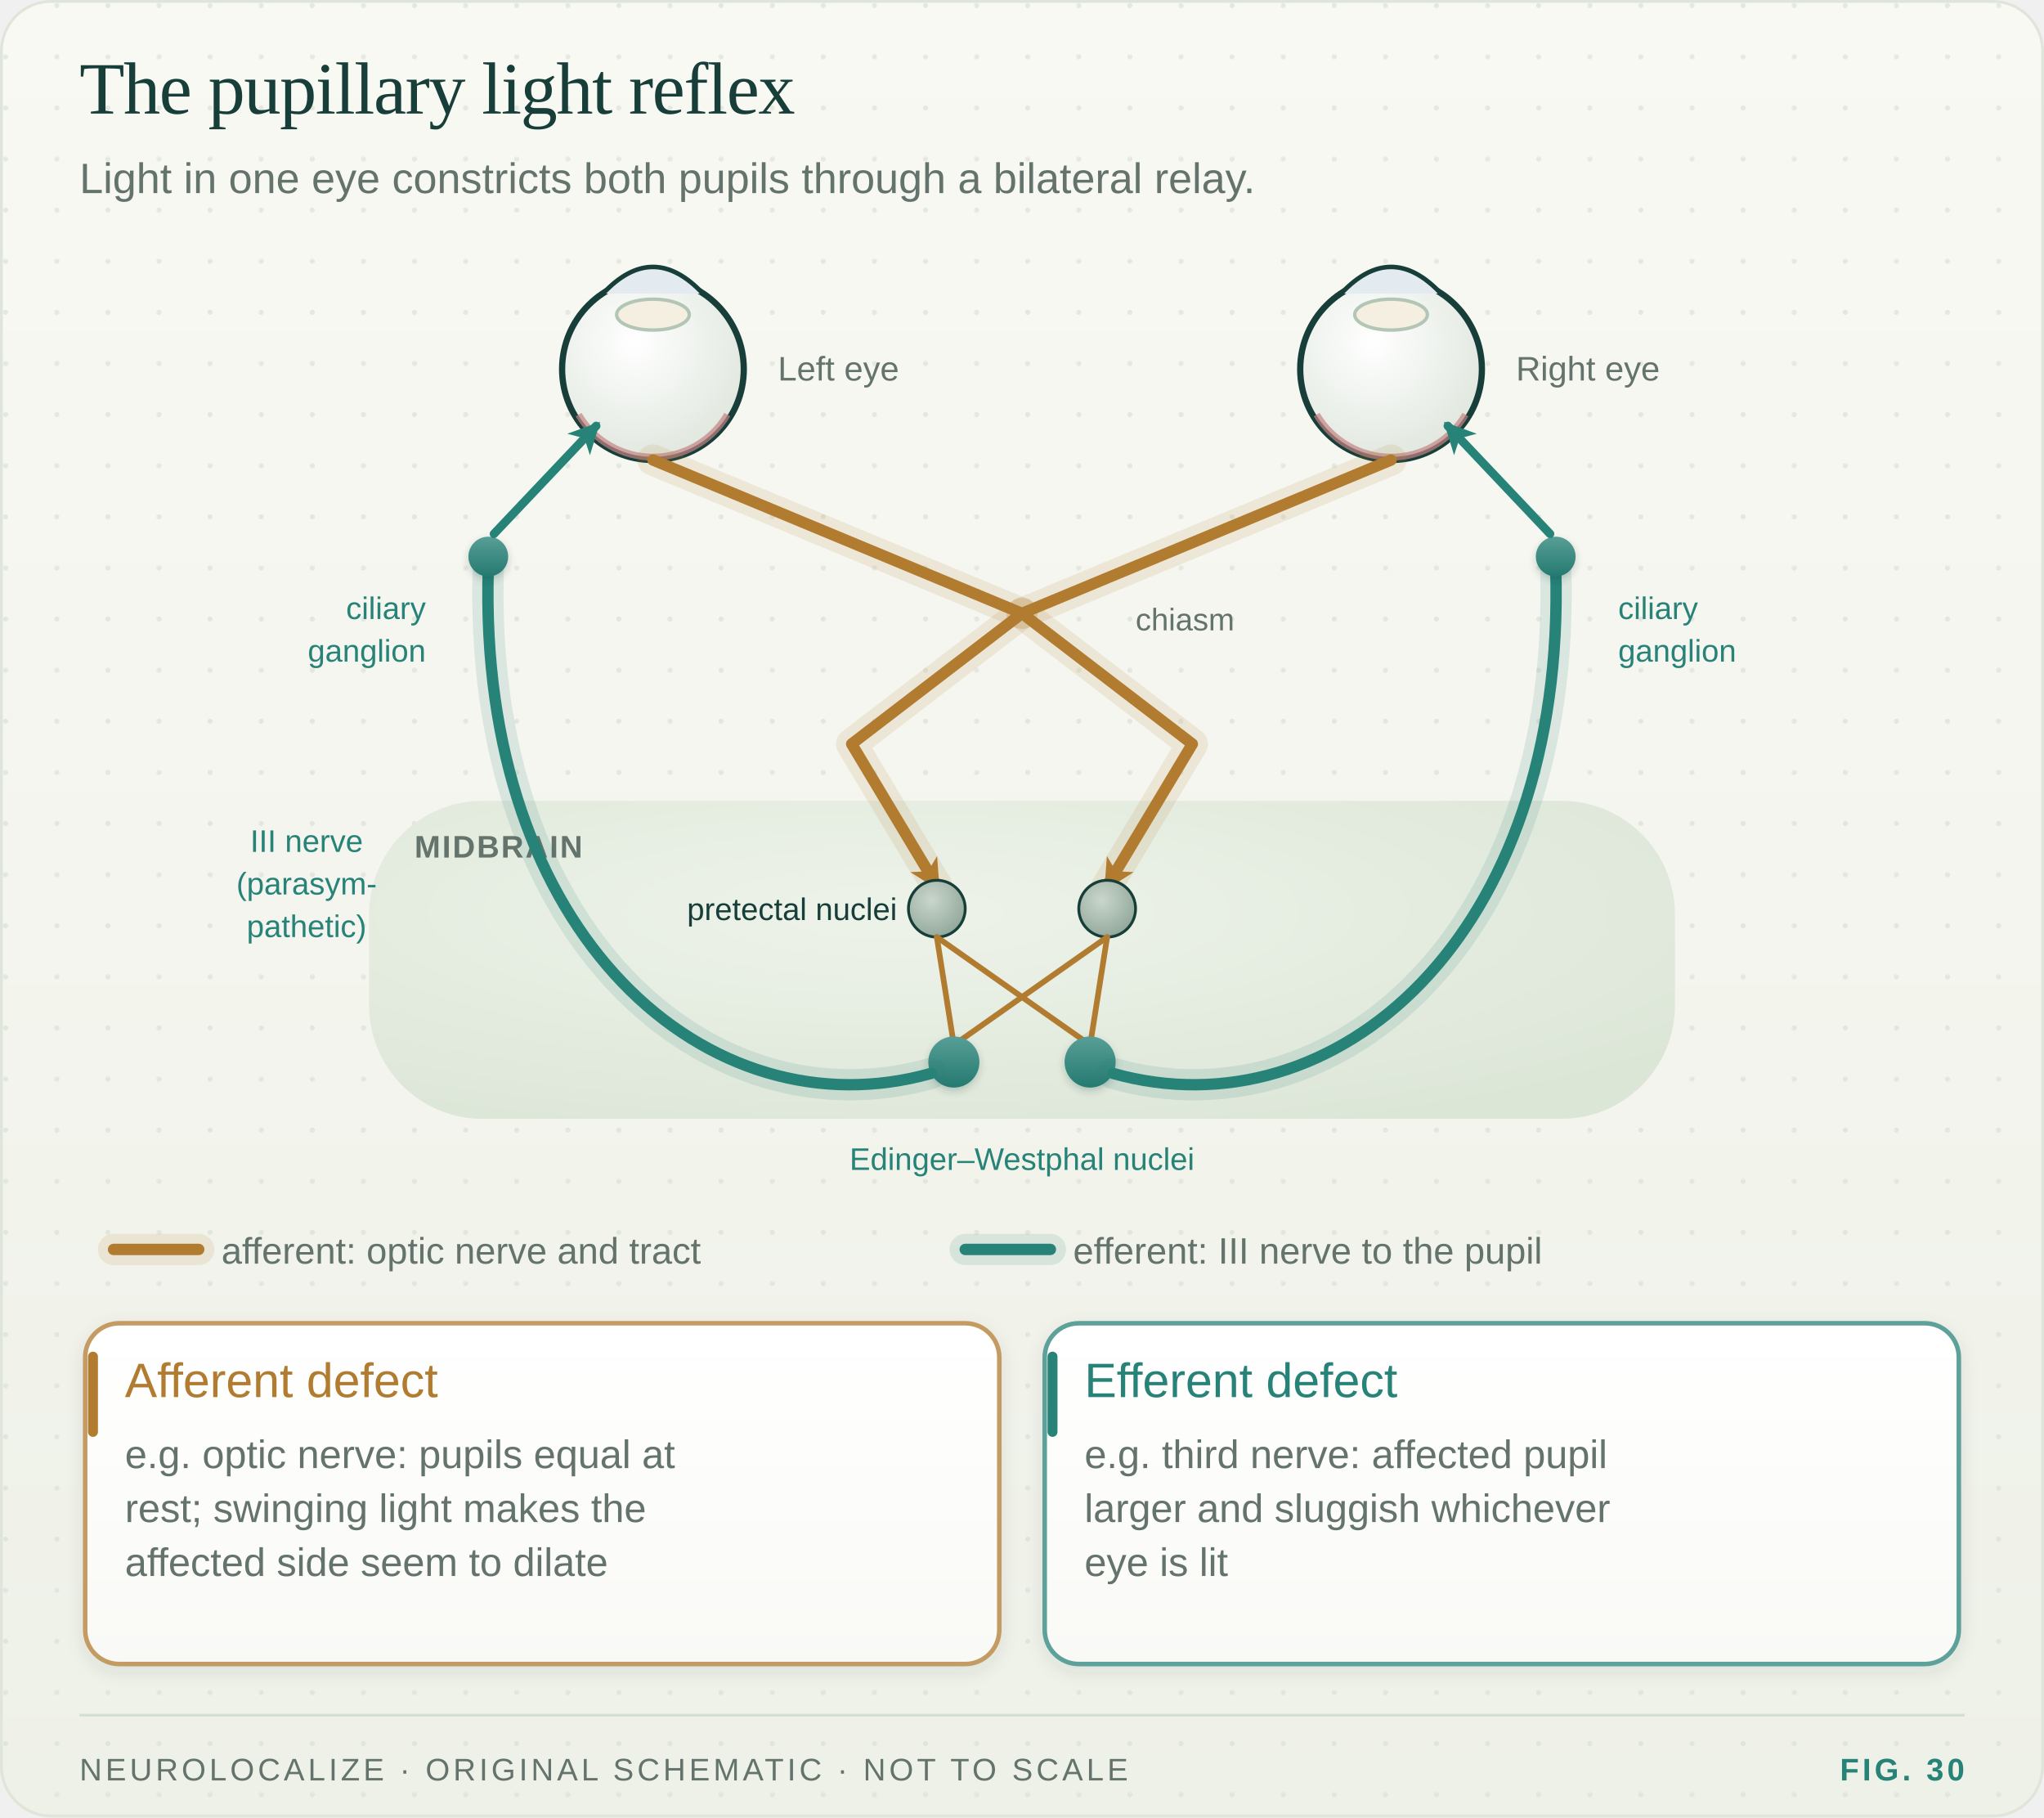
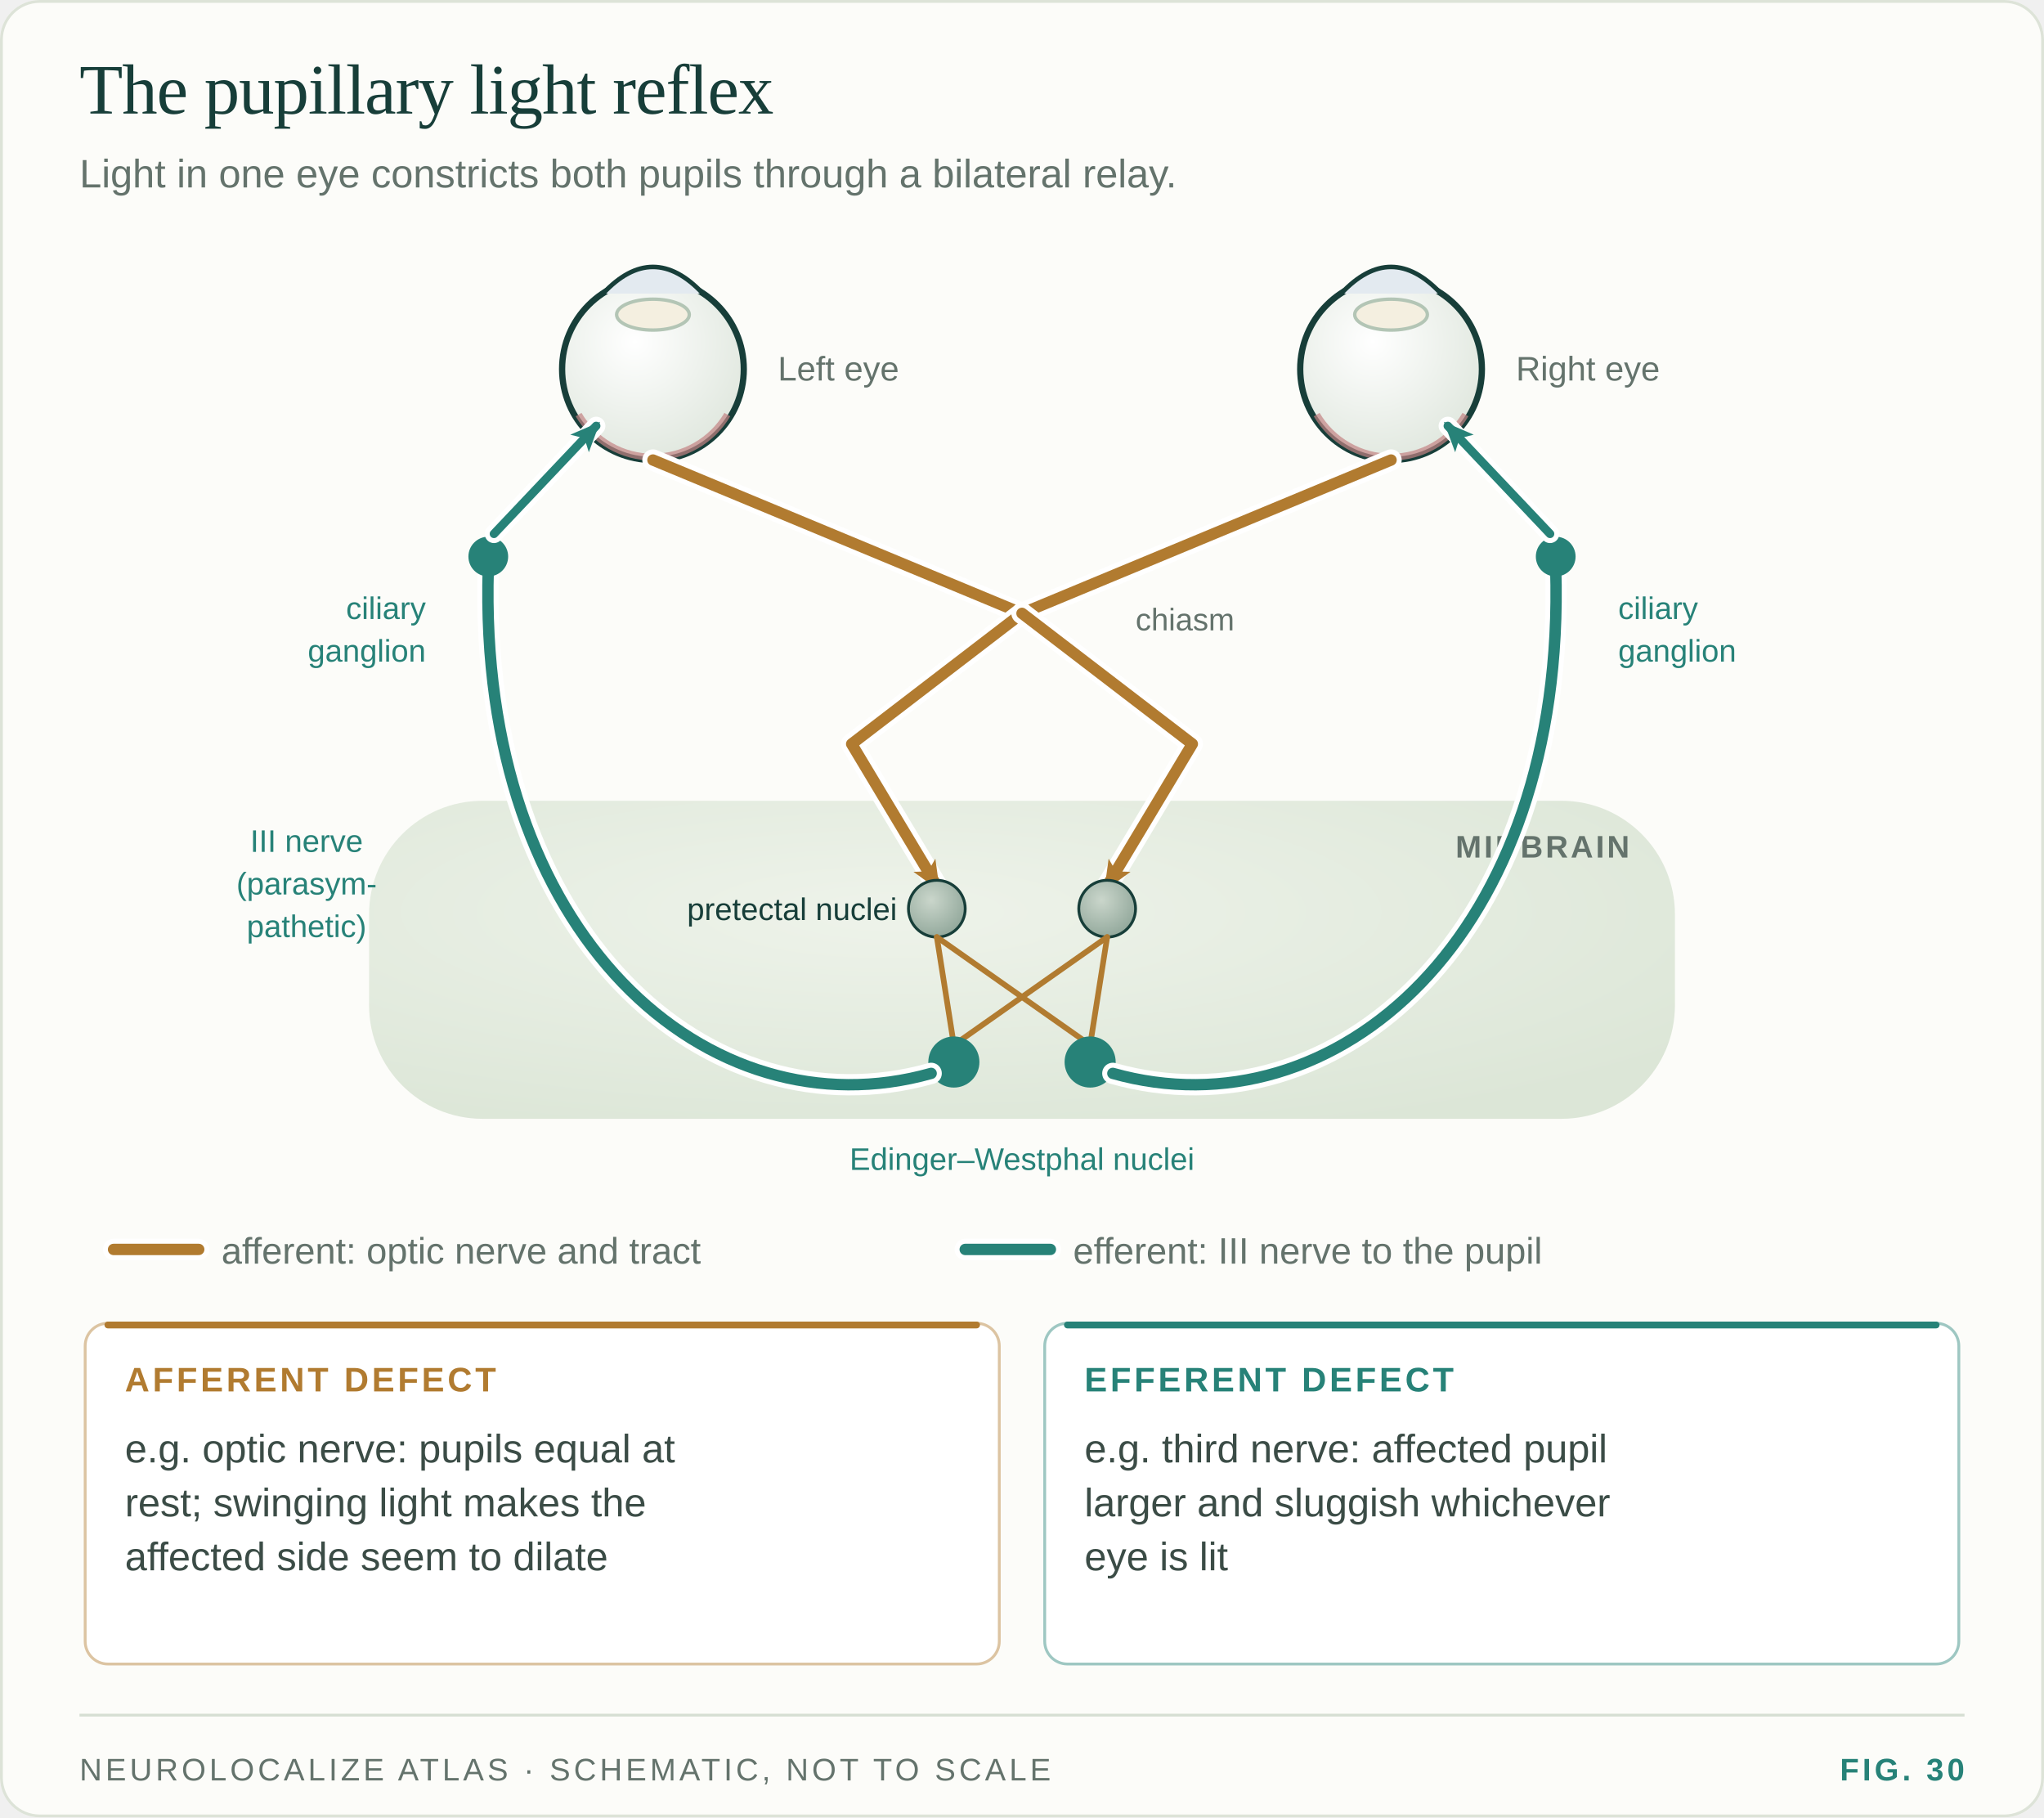
<svg xmlns="http://www.w3.org/2000/svg" width="720" height="640" viewBox="0 0 720 640" role="img">
  <defs>
    <linearGradient id="bg" x1="0" y1="0" x2="0" y2="1">
      <stop offset="0" stop-color="#f9f9f4" />
      <stop offset="1" stop-color="#eef1e8" />
    </linearGradient>
    <linearGradient id="card" x1="0" y1="0" x2="0" y2="1">
      <stop offset="0" stop-color="#ffffff" />
      <stop offset="1" stop-color="#f9faf6" />
    </linearGradient>
    <pattern id="dots" width="18" height="18" patternUnits="userSpaceOnUse">
      <circle cx="2" cy="2" r=".9" fill="#d3dbcf" />
    </pattern>
    <filter id="shadow" x="-10%" y="-10%" width="120%" height="130%">
      <feDropShadow dx="0" dy="2" stdDeviation="3" flood-color="#173e39" flood-opacity=".09" />
    </filter>
    <filter id="lift" x="-40%" y="-40%" width="180%" height="190%">
      <feDropShadow dx="0" dy="1.2" stdDeviation="1.4" flood-color="#173e39" flood-opacity=".22" />
    </filter>
    <radialGradient id="reef3eadce6d7" cx=".4" cy=".35" r=".75">
      <stop offset="0" stop-color="#eef3ea" />
      <stop offset="1" stop-color="#dce6d7" />
    </radialGradient>
    <radialGradient id="rffffffdde5db" cx=".4" cy=".35" r=".75">
      <stop offset="0" stop-color="#ffffff" />
      <stop offset="1" stop-color="#dde5db" />
    </radialGradient>
-     <marker id="arrow-b17b30" markerUnits="userSpaceOnUse" markerWidth="16" markerHeight="16" refX="11" refY="8" orient="auto">
-       <path d="M2 2.5L13 8L2 13.5L5 8Z" fill="#b17b30" />
+     <marker id="arrow-b17b30" markerUnits="userSpaceOnUse" markerWidth="14" markerHeight="14" refX="10" refY="7" orient="auto">
+       <path d="M1.5 2.5L12 7L1.5 11.5L4 7Z" fill="#b17b30" />
    </marker>
    <radialGradient id="rcad6cb8ca396" cx=".4" cy=".35" r=".75">
      <stop offset="0" stop-color="#cad6cb" />
      <stop offset="1" stop-color="#8ca396" />
    </radialGradient>
-     <linearGradient id="g278278" x1="0" y1="0" x2="0" y2="1">
-       <stop offset="0" stop-color="#579e96" />
-       <stop offset="1" stop-color="#257a70" />
-     </linearGradient>
-     <marker id="arrow-278278" markerUnits="userSpaceOnUse" markerWidth="16" markerHeight="16" refX="11" refY="8" orient="auto">
-       <path d="M2 2.5L13 8L2 13.5L5 8Z" fill="#278278" />
+     <marker id="arrow-278278" markerUnits="userSpaceOnUse" markerWidth="14" markerHeight="14" refX="10" refY="7" orient="auto">
+       <path d="M1.5 2.5L12 7L1.5 11.5L4 7Z" fill="#278278" />
    </marker>
  </defs>
-   <rect width="720" height="640" rx="18" fill="url(#bg)" />
-   <rect width="720" height="640" rx="18" fill="url(#dots)" opacity=".55" />
-   <rect x=".5" y=".5" width="719" height="639" rx="17.5" fill="none" stroke="#dfe5da" />
+   <rect width="720" height="640" rx="14" fill="#fcfcf9" />
+   <rect x=".5" y=".5" width="719" height="639" rx="13.5" fill="none" stroke="#dde3d8" />
  <g font-family="Arial,Helvetica,sans-serif">
-     <text x="28" y="40" font-size="26" fill="#173e39" font-family="Georgia,'Times New Roman',serif" letter-spacing="-.4">The pupillary light reflex</text>
-     <text x="28" y="68" font-size="15" fill="#64736c" text-anchor="start">Light in one eye constricts both pupils through a bilateral relay.</text>
+     <text x="28" y="40" font-size="25" fill="#173e39" font-family="Georgia,'Times New Roman',serif" letter-spacing="-.3">The pupillary light reflex</text>
+     <text x="28" y="66" font-size="14" fill="#64736c" text-anchor="start">Light in one eye constricts both pupils through a bilateral relay.</text>
    <rect x="130" y="282" width="460" height="112" rx="40" fill="url(#reef3eadce6d7)" />
-     <text x="146" y="302" font-size="11" fill="#64736c" text-anchor="start" font-weight="700" letter-spacing=".6">MIDBRAIN</text>
+     <text x="574" y="302" font-size="11" fill="#64736c" text-anchor="end" font-weight="700" letter-spacing=".9">MIDBRAIN</text>
    <circle cx="230" cy="130" r="32" fill="url(#rffffffdde5db)" stroke="#173e39" stroke-width="2.2" />
    <path d="M212.4 103.4Q230 84.6 247.6 103.4" fill="#e3eaf0" stroke="#173e39" stroke-width="1.6" />
    <ellipse cx="230" cy="110.8" rx="12.8" ry="5.44" fill="#f4efe0" stroke="#b3c5b5" stroke-width="1.2" />
    <path d="M203.8 146.0A30.4 30.4 0 0 0 256.2 146.0" fill="none" stroke="#c38383" stroke-width="2.4" stroke-opacity=".7" />
    <text x="274" y="134" font-size="12" fill="#64736c" text-anchor="start">Left eye</text>
    <circle cx="490" cy="130" r="32" fill="url(#rffffffdde5db)" stroke="#173e39" stroke-width="2.2" />
    <path d="M472.4 103.4Q490 84.6 507.6 103.4" fill="#e3eaf0" stroke="#173e39" stroke-width="1.6" />
    <ellipse cx="490" cy="110.8" rx="12.8" ry="5.44" fill="#f4efe0" stroke="#b3c5b5" stroke-width="1.2" />
    <path d="M463.8 146.0A30.4 30.4 0 0 0 516.2 146.0" fill="none" stroke="#c38383" stroke-width="2.4" stroke-opacity=".7" />
    <text x="534" y="134" font-size="12" fill="#64736c" text-anchor="start">Right eye</text>
-     <path d="M230 162L360 216" fill="none" stroke="#b17b30" stroke-width="11" stroke-opacity=".13" stroke-linecap="round" stroke-linejoin="round" />
+     <path d="M230 162L360 216" fill="none" stroke="#ffffff" stroke-width="7.5" stroke-linecap="round" stroke-linejoin="round" />
    <path d="M230 162L360 216" fill="none" stroke="#b17b30" stroke-width="4" stroke-linecap="round" stroke-linejoin="round" />
-     <path d="M490 162L360 216" fill="none" stroke="#b17b30" stroke-width="11" stroke-opacity=".13" stroke-linecap="round" stroke-linejoin="round" />
+     <path d="M490 162L360 216" fill="none" stroke="#ffffff" stroke-width="7.5" stroke-linecap="round" stroke-linejoin="round" />
    <path d="M490 162L360 216" fill="none" stroke="#b17b30" stroke-width="4" stroke-linecap="round" stroke-linejoin="round" />
-     <path d="M360 216L300 262L330 312" fill="none" stroke="#b17b30" stroke-width="11" stroke-opacity=".13" stroke-linecap="round" stroke-linejoin="round" />
+     <path d="M360 216L300 262L330 312" fill="none" stroke="#ffffff" stroke-width="7.5" stroke-linecap="round" stroke-linejoin="round" />
    <path d="M360 216L300 262L330 312" fill="none" stroke="#b17b30" stroke-width="4" stroke-linecap="round" stroke-linejoin="round" marker-end="url(#arrow-b17b30)" />
-     <path d="M360 216L420 262L390 312" fill="none" stroke="#b17b30" stroke-width="11" stroke-opacity=".13" stroke-linecap="round" stroke-linejoin="round" />
+     <path d="M360 216L420 262L390 312" fill="none" stroke="#ffffff" stroke-width="7.5" stroke-linecap="round" stroke-linejoin="round" />
    <path d="M360 216L420 262L390 312" fill="none" stroke="#b17b30" stroke-width="4" stroke-linecap="round" stroke-linejoin="round" marker-end="url(#arrow-b17b30)" />
    <text x="400" y="222" font-size="11" fill="#64736c" text-anchor="start">chiasm</text>
    <circle cx="330" cy="320" r="10" fill="url(#rcad6cb8ca396)" stroke="#173e39" stroke-width="1" />
    <circle cx="390" cy="320" r="10" fill="url(#rcad6cb8ca396)" stroke="#173e39" stroke-width="1" />
    <text x="316" y="324" font-size="11" fill="#173e39" text-anchor="end">pretectal nuclei</text>
    <path d="M330 330L336 368" fill="none" stroke="#b17b30" stroke-width="2" stroke-linecap="round" stroke-linejoin="round" />
    <path d="M330 330L384 368" fill="none" stroke="#b17b30" stroke-width="2" stroke-linecap="round" stroke-linejoin="round" />
    <path d="M390 330L336 368" fill="none" stroke="#b17b30" stroke-width="2" stroke-linecap="round" stroke-linejoin="round" />
    <path d="M390 330L384 368" fill="none" stroke="#b17b30" stroke-width="2" stroke-linecap="round" stroke-linejoin="round" />
-     <circle cx="336" cy="374" r="9" fill="url(#g278278)" filter="url(#lift)" />
-     <circle cx="384" cy="374" r="9" fill="url(#g278278)" filter="url(#lift)" />
+     <circle cx="336" cy="374" r="9" fill="#278278" />
+     <circle cx="384" cy="374" r="9" fill="#278278" />
    <text x="360" y="412" font-size="11" fill="#278278" text-anchor="middle">Edinger–Westphal nuclei</text>
-     <path d="M328 378C250 400 168 330 172 200" fill="none" stroke="#278278" stroke-width="11" stroke-opacity=".13" stroke-linecap="round" stroke-linejoin="round" />
+     <path d="M328 378C250 400 168 330 172 200" fill="none" stroke="#ffffff" stroke-width="7.5" stroke-linecap="round" stroke-linejoin="round" />
    <path d="M328 378C250 400 168 330 172 200" fill="none" stroke="#278278" stroke-width="4" stroke-linecap="round" stroke-linejoin="round" />
-     <path d="M392 378C470 400 552 330 548 200" fill="none" stroke="#278278" stroke-width="11" stroke-opacity=".13" stroke-linecap="round" stroke-linejoin="round" />
+     <path d="M392 378C470 400 552 330 548 200" fill="none" stroke="#ffffff" stroke-width="7.5" stroke-linecap="round" stroke-linejoin="round" />
    <path d="M392 378C470 400 552 330 548 200" fill="none" stroke="#278278" stroke-width="4" stroke-linecap="round" stroke-linejoin="round" />
-     <circle cx="172" cy="196" r="7" fill="url(#g278278)" filter="url(#lift)" />
-     <circle cx="548" cy="196" r="7" fill="url(#g278278)" filter="url(#lift)" />
+     <circle cx="172" cy="196" r="7" fill="#278278" />
+     <circle cx="548" cy="196" r="7" fill="#278278" />
+     <path d="M174 188L210 150" fill="none" stroke="#ffffff" stroke-width="6.5" stroke-linecap="round" stroke-linejoin="round" />
    <path d="M174 188L210 150" fill="none" stroke="#278278" stroke-width="3" stroke-linecap="round" stroke-linejoin="round" marker-end="url(#arrow-278278)" />
+     <path d="M546 188L510 150" fill="none" stroke="#ffffff" stroke-width="6.5" stroke-linecap="round" stroke-linejoin="round" />
    <path d="M546 188L510 150" fill="none" stroke="#278278" stroke-width="3" stroke-linecap="round" stroke-linejoin="round" marker-end="url(#arrow-278278)" />
    <text x="150" y="218" font-size="11" fill="#278278" text-anchor="end">ciliary</text>
    <text x="150" y="233" font-size="11" fill="#278278" text-anchor="end">ganglion</text>
    <text x="570" y="218" font-size="11" fill="#278278" text-anchor="start">ciliary</text>
    <text x="570" y="233" font-size="11" fill="#278278" text-anchor="start">ganglion</text>
    <text x="108" y="300" font-size="11" fill="#278278" text-anchor="middle">III nerve</text>
    <text x="108" y="315" font-size="11" fill="#278278" text-anchor="middle">(parasym-</text>
    <text x="108" y="330" font-size="11" fill="#278278" text-anchor="middle">pathetic)</text>
-     <path d="M40 440L70 440" fill="none" stroke="#b17b30" stroke-width="11" stroke-opacity=".13" stroke-linecap="round" stroke-linejoin="round" />
+     <path d="M40 440L70 440" fill="none" stroke="#ffffff" stroke-width="7.5" stroke-linecap="round" stroke-linejoin="round" />
    <path d="M40 440L70 440" fill="none" stroke="#b17b30" stroke-width="4" stroke-linecap="round" stroke-linejoin="round" />
    <text x="78" y="445" font-size="13" fill="#64736c" text-anchor="start">afferent: optic nerve and tract</text>
-     <path d="M340 440L370 440" fill="none" stroke="#278278" stroke-width="11" stroke-opacity=".13" stroke-linecap="round" stroke-linejoin="round" />
+     <path d="M340 440L370 440" fill="none" stroke="#ffffff" stroke-width="7.5" stroke-linecap="round" stroke-linejoin="round" />
    <path d="M340 440L370 440" fill="none" stroke="#278278" stroke-width="4" stroke-linecap="round" stroke-linejoin="round" />
    <text x="378" y="445" font-size="13" fill="#64736c" text-anchor="start">efferent: III nerve to the pupil</text>
-     <rect x="30" y="466" width="322" height="120" rx="12" fill="url(#card)" stroke="#c49c64" stroke-width="1.6" filter="url(#shadow)" />
-     <rect x="31" y="476" width="3.5" height="30" rx="1.75" fill="#b17b30" />
-     <text x="44" y="492" font-size="17" fill="#b17b30" text-anchor="start">Afferent defect</text>
-     <text x="44" y="517" font-size="14" fill="#64736c" text-anchor="start">e.g. optic nerve: pupils equal at</text>
-     <text x="44" y="536" font-size="14" fill="#64736c" text-anchor="start">rest; swinging light makes the</text>
-     <text x="44" y="555" font-size="14" fill="#64736c" text-anchor="start">affected side seem to dilate</text>
-     <rect x="368" y="466" width="322" height="120" rx="12" fill="url(#card)" stroke="#5da19a" stroke-width="1.6" filter="url(#shadow)" />
-     <rect x="369" y="476" width="3.5" height="30" rx="1.75" fill="#278278" />
-     <text x="382" y="492" font-size="17" fill="#278278" text-anchor="start">Efferent defect</text>
-     <text x="382" y="517" font-size="14" fill="#64736c" text-anchor="start">e.g. third nerve: affected pupil</text>
-     <text x="382" y="536" font-size="14" fill="#64736c" text-anchor="start">larger and sluggish whichever</text>
-     <text x="382" y="555" font-size="14" fill="#64736c" text-anchor="start">eye is lit</text>
+     <rect x="30" y="466" width="322" height="120" rx="8" fill="#ffffff" stroke="#dcc4a2" stroke-width="1" />
+     <path d="M38 466.6L344 466.6" stroke="#b17b30" stroke-width="2.4" stroke-linecap="round" />
+     <text x="44" y="490" font-size="12" fill="#b17b30" font-weight="700" letter-spacing="1.1">AFFERENT DEFECT</text>
+     <text x="44" y="515" font-size="14" fill="#3b4c46" text-anchor="start">e.g. optic nerve: pupils equal at</text>
+     <text x="44" y="534" font-size="14" fill="#3b4c46" text-anchor="start">rest; swinging light makes the</text>
+     <text x="44" y="553" font-size="14" fill="#3b4c46" text-anchor="start">affected side seem to dilate</text>
+     <rect x="368" y="466" width="322" height="120" rx="8" fill="#ffffff" stroke="#9ec7c2" stroke-width="1" />
+     <path d="M376 466.6L682 466.6" stroke="#278278" stroke-width="2.4" stroke-linecap="round" />
+     <text x="382" y="490" font-size="12" fill="#278278" font-weight="700" letter-spacing="1.1">EFFERENT DEFECT</text>
+     <text x="382" y="515" font-size="14" fill="#3b4c46" text-anchor="start">e.g. third nerve: affected pupil</text>
+     <text x="382" y="534" font-size="14" fill="#3b4c46" text-anchor="start">larger and sluggish whichever</text>
+     <text x="382" y="553" font-size="14" fill="#3b4c46" text-anchor="start">eye is lit</text>
    <path d="M28 604L692 604" fill="none" stroke="#d6dfd3" stroke-width="1" />
-     <text x="28" y="627" font-size="11" fill="#64736c" letter-spacing="1.2">NEUROLOCALIZE  ·  ORIGINAL SCHEMATIC  ·  NOT TO SCALE</text>
+     <text x="28" y="627" font-size="11" fill="#64736c" letter-spacing="1.2">NEUROLOCALIZE ATLAS  ·  SCHEMATIC, NOT TO SCALE</text>
    <text x="692" y="627" font-size="11" fill="#278278" text-anchor="end" letter-spacing="1.2" font-weight="700">FIG. 30</text>
  </g>
</svg>
